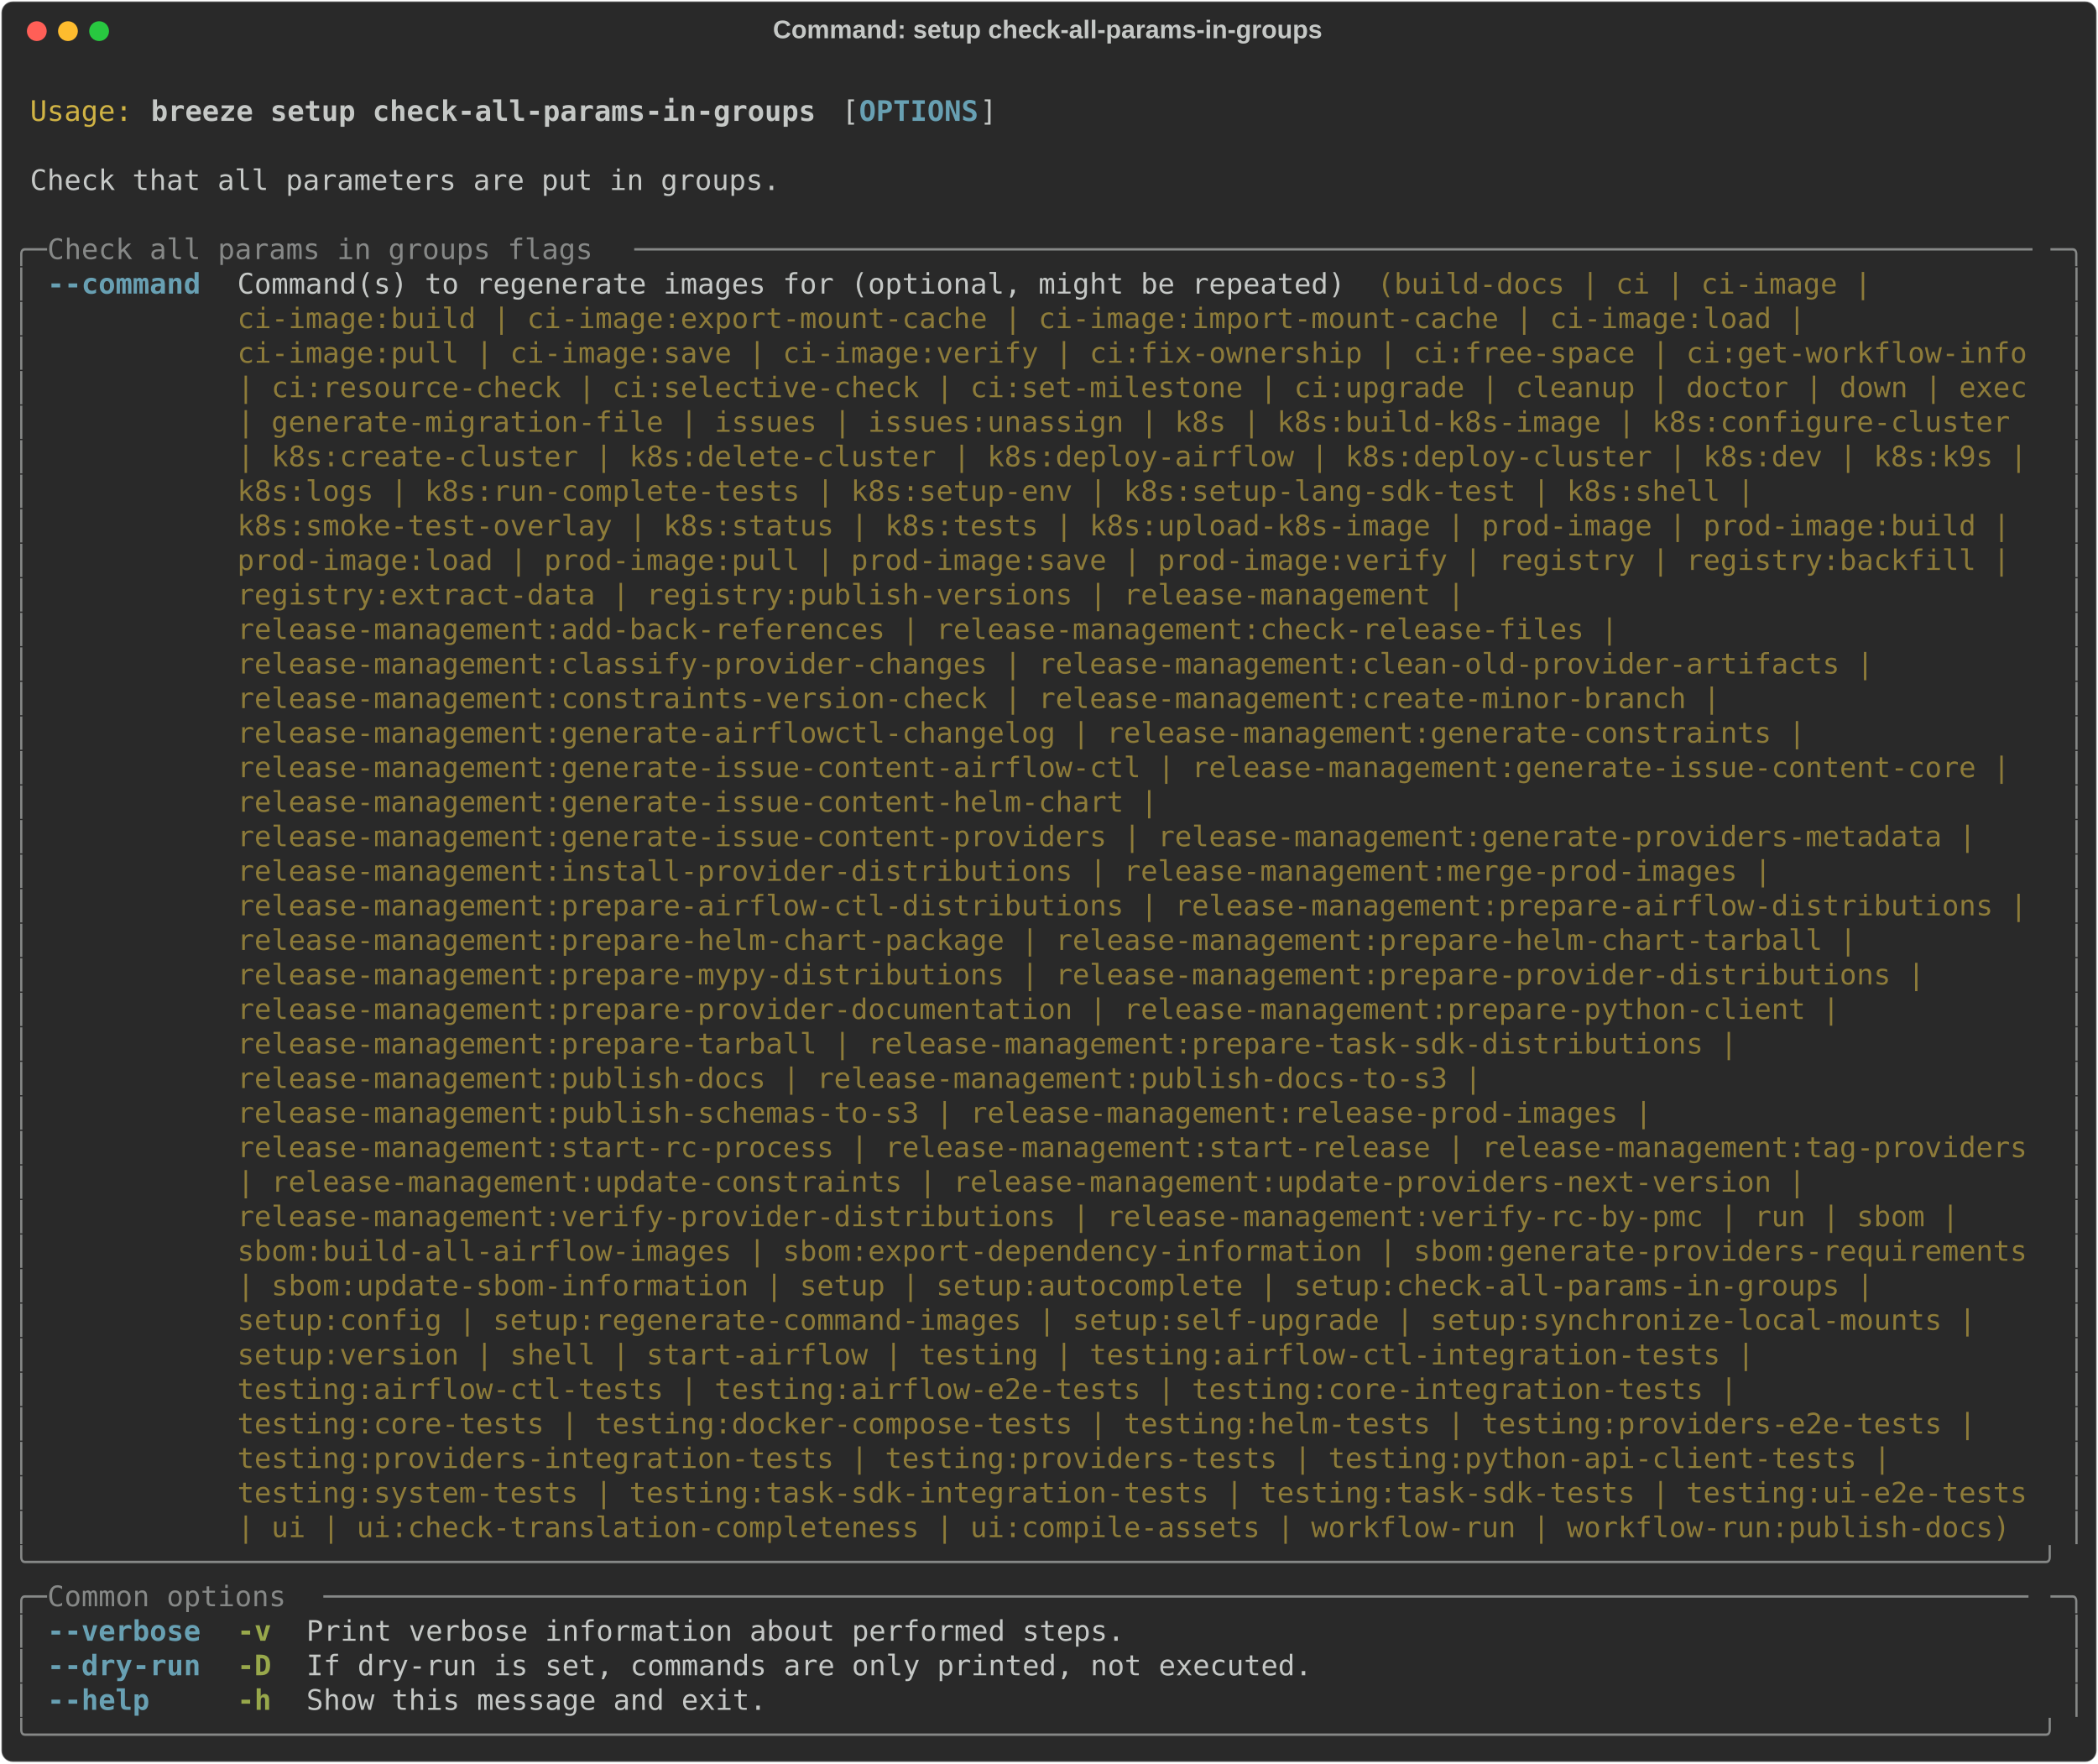
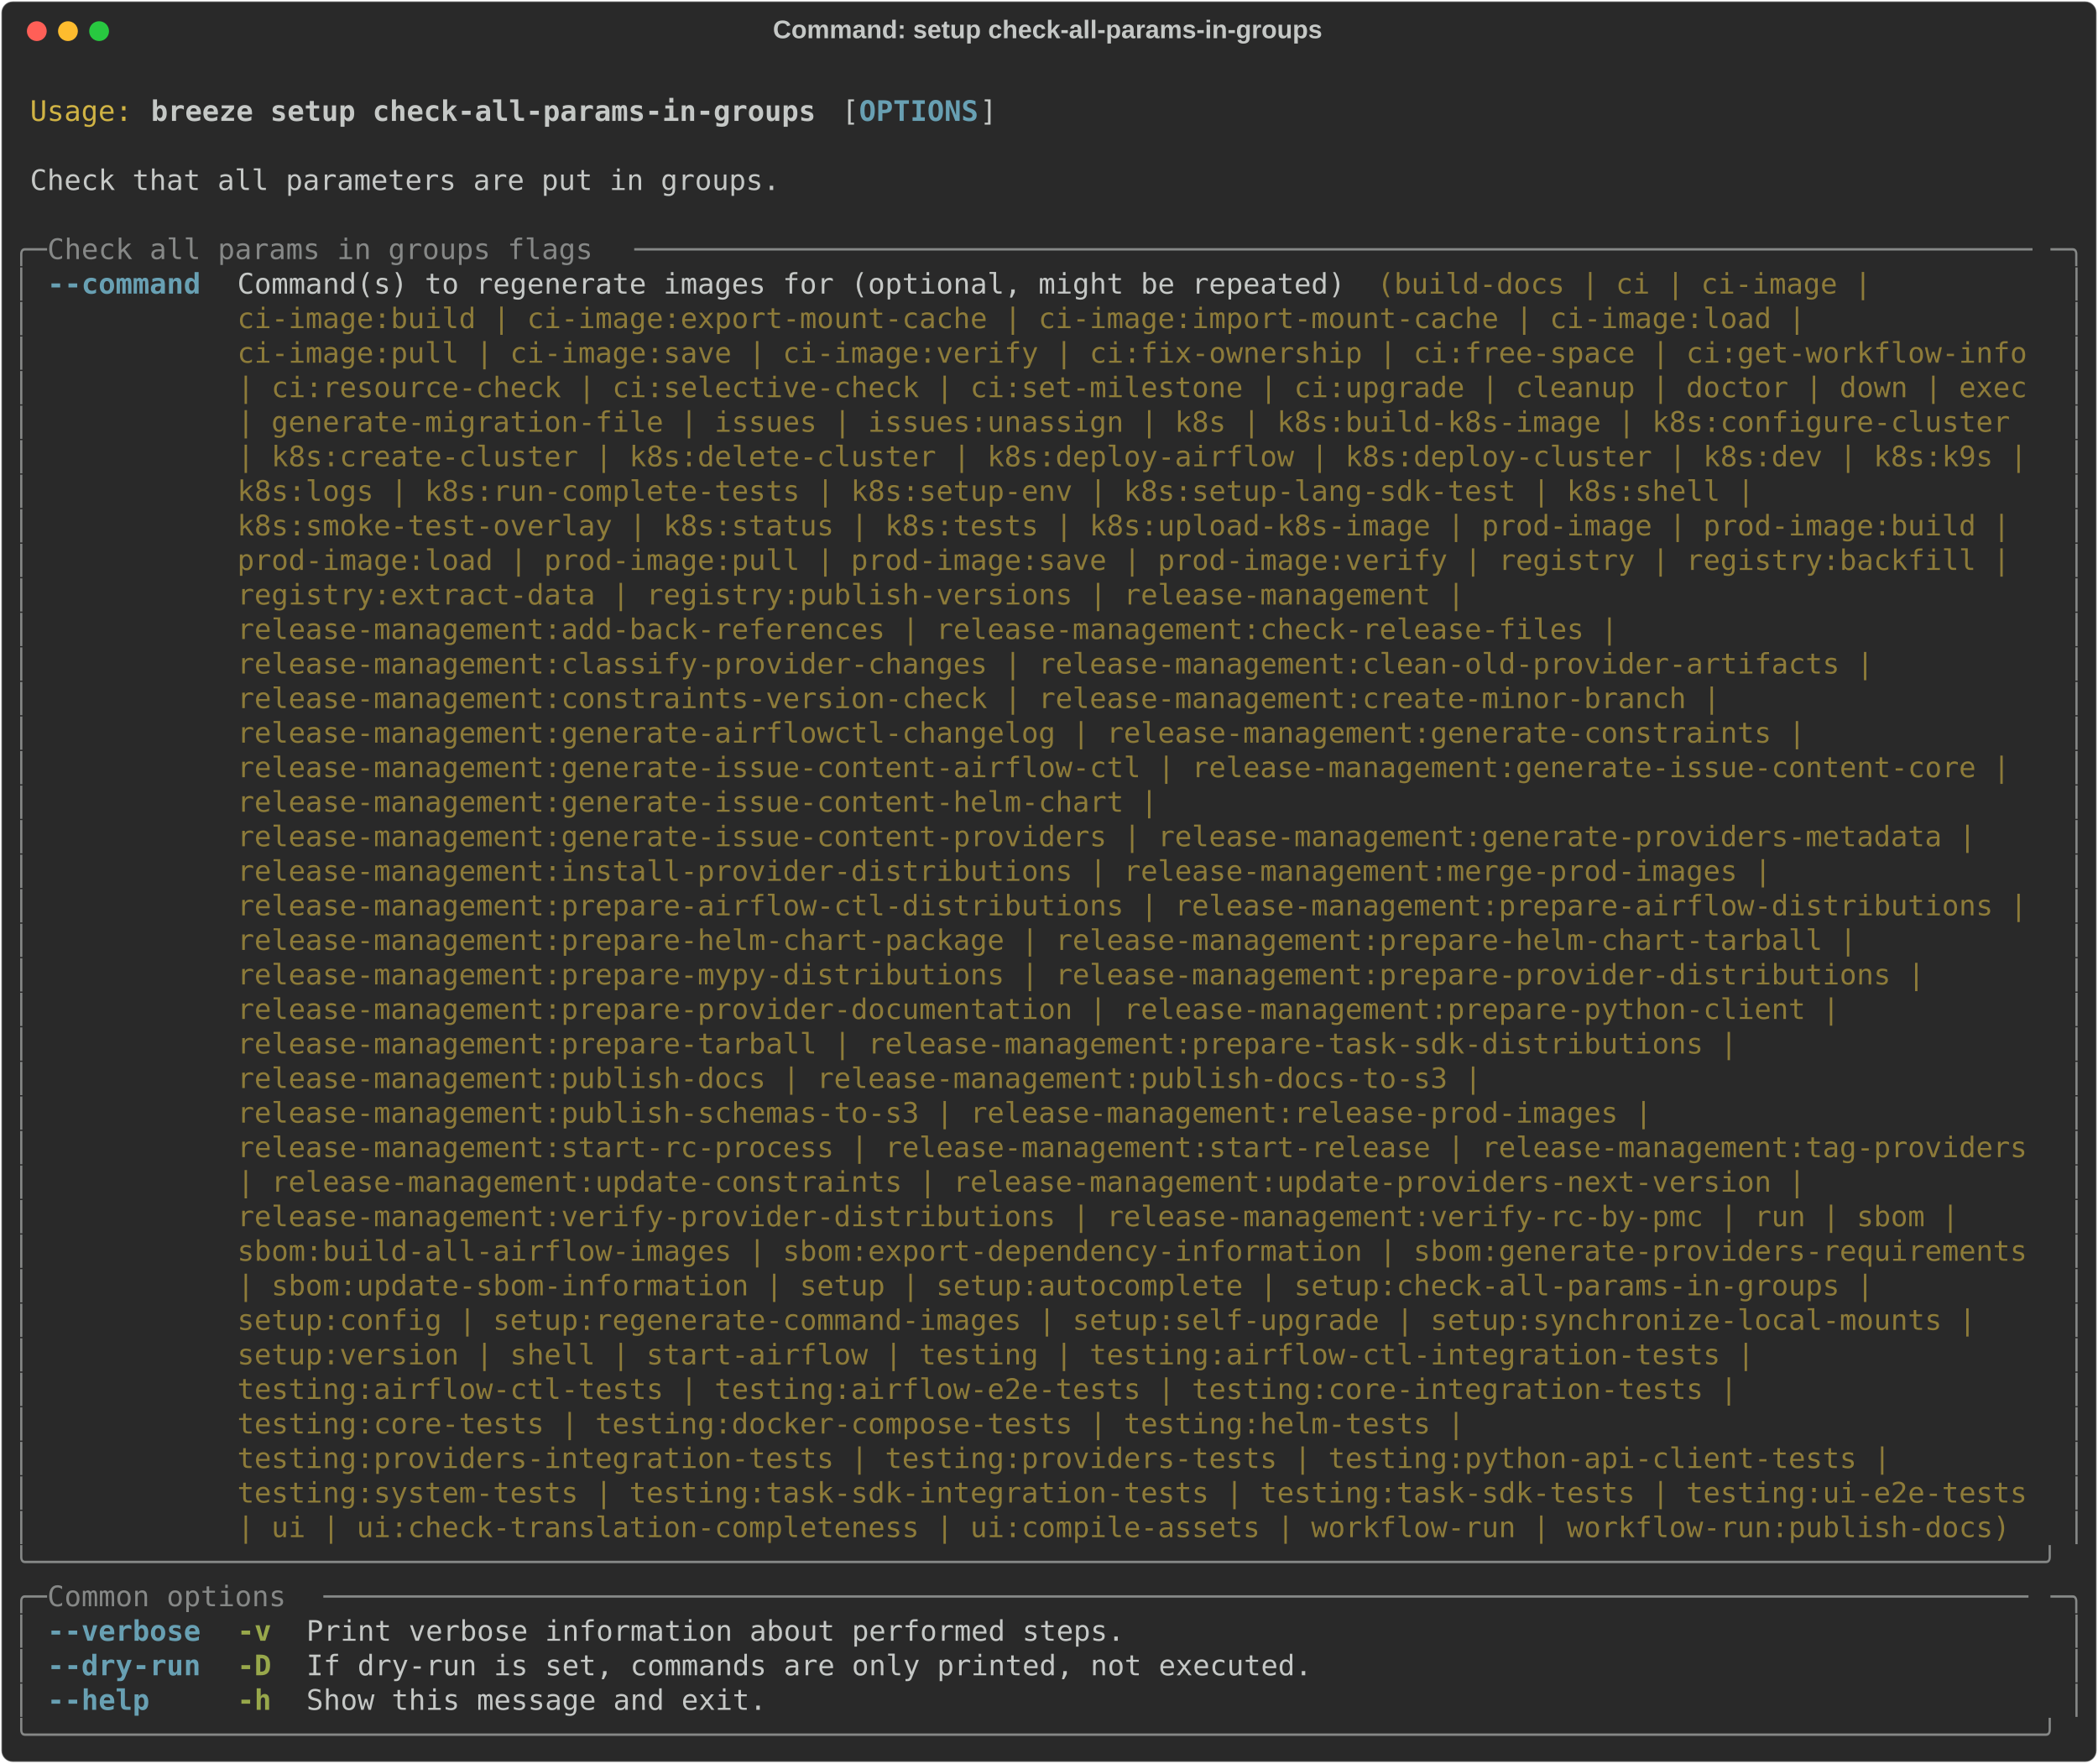
<svg xmlns="http://www.w3.org/2000/svg" class="rich-terminal" viewBox="0 0 1482 1245.6">
  <style>

    @font-face {
        font-family: "Fira Code";
        src: local("FiraCode-Regular"),
                url("https://cdnjs.cloudflare.com/ajax/libs/firacode/6.2.0/woff2/FiraCode-Regular.woff2") format("woff2"),
                url("https://cdnjs.cloudflare.com/ajax/libs/firacode/6.2.0/woff/FiraCode-Regular.woff") format("woff");
        font-style: normal;
        font-weight: 400;
    }
    @font-face {
        font-family: "Fira Code";
        src: local("FiraCode-Bold"),
                url("https://cdnjs.cloudflare.com/ajax/libs/firacode/6.2.0/woff2/FiraCode-Bold.woff2") format("woff2"),
                url("https://cdnjs.cloudflare.com/ajax/libs/firacode/6.2.0/woff/FiraCode-Bold.woff") format("woff");
        font-style: bold;
        font-weight: 700;
    }

    .breeze-setup-check-all-params-in-groups-matrix {
        font-family: Fira Code, monospace;
        font-size: 20px;
        line-height: 24.4px;
        font-variant-east-asian: full-width;
    }

    .breeze-setup-check-all-params-in-groups-title {
        font-size: 18px;
        font-weight: bold;
        font-family: arial;
    }

    .breeze-setup-check-all-params-in-groups-r1 { fill: #c5c8c6 }
.breeze-setup-check-all-params-in-groups-r2 { fill: #d0b344 }
.breeze-setup-check-all-params-in-groups-r3 { fill: #c5c8c6;font-weight: bold }
.breeze-setup-check-all-params-in-groups-r4 { fill: #68a0b3;font-weight: bold }
.breeze-setup-check-all-params-in-groups-r5 { fill: #868887 }
.breeze-setup-check-all-params-in-groups-r6 { fill: #8d7b39 }
.breeze-setup-check-all-params-in-groups-r7 { fill: #98a84b;font-weight: bold }
    </style>
  <defs>
    <clipPath id="breeze-setup-check-all-params-in-groups-clip-terminal">
      <rect x="0" y="0" width="1463.0" height="1194.6" />
    </clipPath>
    <clipPath id="breeze-setup-check-all-params-in-groups-line-0">
      <rect x="0" y="1.5" width="1464" height="24.65" />
    </clipPath>
    <clipPath id="breeze-setup-check-all-params-in-groups-line-1">
      <rect x="0" y="25.9" width="1464" height="24.65" />
    </clipPath>
    <clipPath id="breeze-setup-check-all-params-in-groups-line-2">
      <rect x="0" y="50.3" width="1464" height="24.65" />
    </clipPath>
    <clipPath id="breeze-setup-check-all-params-in-groups-line-3">
      <rect x="0" y="74.7" width="1464" height="24.65" />
    </clipPath>
    <clipPath id="breeze-setup-check-all-params-in-groups-line-4">
      <rect x="0" y="99.1" width="1464" height="24.65" />
    </clipPath>
    <clipPath id="breeze-setup-check-all-params-in-groups-line-5">
      <rect x="0" y="123.5" width="1464" height="24.65" />
    </clipPath>
    <clipPath id="breeze-setup-check-all-params-in-groups-line-6">
      <rect x="0" y="147.9" width="1464" height="24.65" />
    </clipPath>
    <clipPath id="breeze-setup-check-all-params-in-groups-line-7">
      <rect x="0" y="172.3" width="1464" height="24.65" />
    </clipPath>
    <clipPath id="breeze-setup-check-all-params-in-groups-line-8">
      <rect x="0" y="196.7" width="1464" height="24.65" />
    </clipPath>
    <clipPath id="breeze-setup-check-all-params-in-groups-line-9">
      <rect x="0" y="221.1" width="1464" height="24.65" />
    </clipPath>
    <clipPath id="breeze-setup-check-all-params-in-groups-line-10">
      <rect x="0" y="245.5" width="1464" height="24.65" />
    </clipPath>
    <clipPath id="breeze-setup-check-all-params-in-groups-line-11">
      <rect x="0" y="269.9" width="1464" height="24.65" />
    </clipPath>
    <clipPath id="breeze-setup-check-all-params-in-groups-line-12">
      <rect x="0" y="294.3" width="1464" height="24.65" />
    </clipPath>
    <clipPath id="breeze-setup-check-all-params-in-groups-line-13">
      <rect x="0" y="318.7" width="1464" height="24.65" />
    </clipPath>
    <clipPath id="breeze-setup-check-all-params-in-groups-line-14">
      <rect x="0" y="343.1" width="1464" height="24.65" />
    </clipPath>
    <clipPath id="breeze-setup-check-all-params-in-groups-line-15">
      <rect x="0" y="367.5" width="1464" height="24.65" />
    </clipPath>
    <clipPath id="breeze-setup-check-all-params-in-groups-line-16">
      <rect x="0" y="391.9" width="1464" height="24.65" />
    </clipPath>
    <clipPath id="breeze-setup-check-all-params-in-groups-line-17">
      <rect x="0" y="416.3" width="1464" height="24.65" />
    </clipPath>
    <clipPath id="breeze-setup-check-all-params-in-groups-line-18">
      <rect x="0" y="440.7" width="1464" height="24.65" />
    </clipPath>
    <clipPath id="breeze-setup-check-all-params-in-groups-line-19">
      <rect x="0" y="465.1" width="1464" height="24.65" />
    </clipPath>
    <clipPath id="breeze-setup-check-all-params-in-groups-line-20">
      <rect x="0" y="489.5" width="1464" height="24.65" />
    </clipPath>
    <clipPath id="breeze-setup-check-all-params-in-groups-line-21">
      <rect x="0" y="513.9" width="1464" height="24.65" />
    </clipPath>
    <clipPath id="breeze-setup-check-all-params-in-groups-line-22">
      <rect x="0" y="538.3" width="1464" height="24.65" />
    </clipPath>
    <clipPath id="breeze-setup-check-all-params-in-groups-line-23">
      <rect x="0" y="562.7" width="1464" height="24.65" />
    </clipPath>
    <clipPath id="breeze-setup-check-all-params-in-groups-line-24">
      <rect x="0" y="587.1" width="1464" height="24.65" />
    </clipPath>
    <clipPath id="breeze-setup-check-all-params-in-groups-line-25">
      <rect x="0" y="611.5" width="1464" height="24.65" />
    </clipPath>
    <clipPath id="breeze-setup-check-all-params-in-groups-line-26">
      <rect x="0" y="635.9" width="1464" height="24.65" />
    </clipPath>
    <clipPath id="breeze-setup-check-all-params-in-groups-line-27">
      <rect x="0" y="660.3" width="1464" height="24.65" />
    </clipPath>
    <clipPath id="breeze-setup-check-all-params-in-groups-line-28">
      <rect x="0" y="684.7" width="1464" height="24.65" />
    </clipPath>
    <clipPath id="breeze-setup-check-all-params-in-groups-line-29">
      <rect x="0" y="709.1" width="1464" height="24.65" />
    </clipPath>
    <clipPath id="breeze-setup-check-all-params-in-groups-line-30">
      <rect x="0" y="733.5" width="1464" height="24.65" />
    </clipPath>
    <clipPath id="breeze-setup-check-all-params-in-groups-line-31">
      <rect x="0" y="757.9" width="1464" height="24.65" />
    </clipPath>
    <clipPath id="breeze-setup-check-all-params-in-groups-line-32">
      <rect x="0" y="782.3" width="1464" height="24.65" />
    </clipPath>
    <clipPath id="breeze-setup-check-all-params-in-groups-line-33">
      <rect x="0" y="806.7" width="1464" height="24.65" />
    </clipPath>
    <clipPath id="breeze-setup-check-all-params-in-groups-line-34">
      <rect x="0" y="831.1" width="1464" height="24.65" />
    </clipPath>
    <clipPath id="breeze-setup-check-all-params-in-groups-line-35">
      <rect x="0" y="855.5" width="1464" height="24.65" />
    </clipPath>
    <clipPath id="breeze-setup-check-all-params-in-groups-line-36">
      <rect x="0" y="879.9" width="1464" height="24.65" />
    </clipPath>
    <clipPath id="breeze-setup-check-all-params-in-groups-line-37">
      <rect x="0" y="904.3" width="1464" height="24.65" />
    </clipPath>
    <clipPath id="breeze-setup-check-all-params-in-groups-line-38">
      <rect x="0" y="928.7" width="1464" height="24.65" />
    </clipPath>
    <clipPath id="breeze-setup-check-all-params-in-groups-line-39">
      <rect x="0" y="953.1" width="1464" height="24.65" />
    </clipPath>
    <clipPath id="breeze-setup-check-all-params-in-groups-line-40">
      <rect x="0" y="977.5" width="1464" height="24.65" />
    </clipPath>
    <clipPath id="breeze-setup-check-all-params-in-groups-line-41">
      <rect x="0" y="1001.9" width="1464" height="24.65" />
    </clipPath>
    <clipPath id="breeze-setup-check-all-params-in-groups-line-42">
      <rect x="0" y="1026.3" width="1464" height="24.65" />
    </clipPath>
    <clipPath id="breeze-setup-check-all-params-in-groups-line-43">
      <rect x="0" y="1050.7" width="1464" height="24.65" />
    </clipPath>
    <clipPath id="breeze-setup-check-all-params-in-groups-line-44">
      <rect x="0" y="1075.1" width="1464" height="24.65" />
    </clipPath>
    <clipPath id="breeze-setup-check-all-params-in-groups-line-45">
      <rect x="0" y="1099.5" width="1464" height="24.65" />
    </clipPath>
    <clipPath id="breeze-setup-check-all-params-in-groups-line-46">
      <rect x="0" y="1123.9" width="1464" height="24.65" />
    </clipPath>
    <clipPath id="breeze-setup-check-all-params-in-groups-line-47">
      <rect x="0" y="1148.3" width="1464" height="24.65" />
    </clipPath>
  </defs>
  <rect fill="#292929" stroke="rgba(255,255,255,0.35)" stroke-width="1" x="1" y="1" width="1480" height="1243.6" rx="8" />
  <text class="breeze-setup-check-all-params-in-groups-title" fill="#c5c8c6" text-anchor="middle" x="740" y="27">Command: setup check-all-params-in-groups</text>
  <g transform="translate(26,22)">
    <circle cx="0" cy="0" r="7" fill="#ff5f57" />
    <circle cx="22" cy="0" r="7" fill="#febc2e" />
    <circle cx="44" cy="0" r="7" fill="#28c840" />
  </g>
  <g transform="translate(9, 41)" clip-path="url(#breeze-setup-check-all-params-in-groups-clip-terminal)">
    <g class="breeze-setup-check-all-params-in-groups-matrix">
      <text class="breeze-setup-check-all-params-in-groups-r1" x="1464" y="20" textLength="12.2" clip-path="url(#breeze-setup-check-all-params-in-groups-line-0)">
</text>
      <text class="breeze-setup-check-all-params-in-groups-r2" x="12.2" y="44.4" textLength="73.2" clip-path="url(#breeze-setup-check-all-params-in-groups-line-1)">Usage:</text>
      <text class="breeze-setup-check-all-params-in-groups-r3" x="97.6" y="44.4" textLength="475.8" clip-path="url(#breeze-setup-check-all-params-in-groups-line-1)">breeze setup check-all-params-in-groups</text>
      <text class="breeze-setup-check-all-params-in-groups-r1" x="585.6" y="44.4" textLength="12.2" clip-path="url(#breeze-setup-check-all-params-in-groups-line-1)">[</text>
      <text class="breeze-setup-check-all-params-in-groups-r4" x="597.8" y="44.4" textLength="85.4" clip-path="url(#breeze-setup-check-all-params-in-groups-line-1)">OPTIONS</text>
      <text class="breeze-setup-check-all-params-in-groups-r1" x="683.2" y="44.4" textLength="12.2" clip-path="url(#breeze-setup-check-all-params-in-groups-line-1)">]</text>
      <text class="breeze-setup-check-all-params-in-groups-r1" x="1464" y="44.4" textLength="12.2" clip-path="url(#breeze-setup-check-all-params-in-groups-line-1)">
</text>
      <text class="breeze-setup-check-all-params-in-groups-r1" x="1464" y="68.8" textLength="12.2" clip-path="url(#breeze-setup-check-all-params-in-groups-line-2)">
</text>
      <text class="breeze-setup-check-all-params-in-groups-r1" x="12.2" y="93.2" textLength="536.8" clip-path="url(#breeze-setup-check-all-params-in-groups-line-3)">Check that all parameters are put in groups.</text>
      <text class="breeze-setup-check-all-params-in-groups-r1" x="1464" y="93.2" textLength="12.2" clip-path="url(#breeze-setup-check-all-params-in-groups-line-3)">
</text>
      <text class="breeze-setup-check-all-params-in-groups-r1" x="1464" y="117.6" textLength="12.2" clip-path="url(#breeze-setup-check-all-params-in-groups-line-4)">
</text>
      <text class="breeze-setup-check-all-params-in-groups-r5" x="0" y="142" textLength="24.4" clip-path="url(#breeze-setup-check-all-params-in-groups-line-5)">╭─</text>
      <text class="breeze-setup-check-all-params-in-groups-r5" x="24.4" y="142" textLength="414.8" clip-path="url(#breeze-setup-check-all-params-in-groups-line-5)"> Check all params in groups flags </text>
      <text class="breeze-setup-check-all-params-in-groups-r5" x="439.2" y="142" textLength="1000.4" clip-path="url(#breeze-setup-check-all-params-in-groups-line-5)">──────────────────────────────────────────────────────────────────────────────────</text>
      <text class="breeze-setup-check-all-params-in-groups-r5" x="1439.6" y="142" textLength="24.4" clip-path="url(#breeze-setup-check-all-params-in-groups-line-5)">─╮</text>
      <text class="breeze-setup-check-all-params-in-groups-r1" x="1464" y="142" textLength="12.2" clip-path="url(#breeze-setup-check-all-params-in-groups-line-5)">
</text>
      <text class="breeze-setup-check-all-params-in-groups-r5" x="0" y="166.4" textLength="12.2" clip-path="url(#breeze-setup-check-all-params-in-groups-line-6)">│</text>
      <text class="breeze-setup-check-all-params-in-groups-r4" x="24.4" y="166.4" textLength="109.8" clip-path="url(#breeze-setup-check-all-params-in-groups-line-6)">--command</text>
      <text class="breeze-setup-check-all-params-in-groups-r1" x="158.6" y="166.4" textLength="805.2" clip-path="url(#breeze-setup-check-all-params-in-groups-line-6)">Command(s) to regenerate images for (optional, might be repeated) </text>
      <text class="breeze-setup-check-all-params-in-groups-r6" x="963.8" y="166.4" textLength="366" clip-path="url(#breeze-setup-check-all-params-in-groups-line-6)">(build-docs | ci | ci-image | </text>
      <text class="breeze-setup-check-all-params-in-groups-r5" x="1451.8" y="166.4" textLength="12.2" clip-path="url(#breeze-setup-check-all-params-in-groups-line-6)">│</text>
      <text class="breeze-setup-check-all-params-in-groups-r1" x="1464" y="166.4" textLength="12.2" clip-path="url(#breeze-setup-check-all-params-in-groups-line-6)">
</text>
      <text class="breeze-setup-check-all-params-in-groups-r5" x="0" y="190.8" textLength="12.2" clip-path="url(#breeze-setup-check-all-params-in-groups-line-7)">│</text>
      <text class="breeze-setup-check-all-params-in-groups-r6" x="158.6" y="190.8" textLength="1134.6" clip-path="url(#breeze-setup-check-all-params-in-groups-line-7)">ci-image:build | ci-image:export-mount-cache | ci-image:import-mount-cache | ci-image:load | </text>
      <text class="breeze-setup-check-all-params-in-groups-r5" x="1451.8" y="190.8" textLength="12.2" clip-path="url(#breeze-setup-check-all-params-in-groups-line-7)">│</text>
      <text class="breeze-setup-check-all-params-in-groups-r1" x="1464" y="190.8" textLength="12.2" clip-path="url(#breeze-setup-check-all-params-in-groups-line-7)">
</text>
      <text class="breeze-setup-check-all-params-in-groups-r5" x="0" y="215.2" textLength="12.2" clip-path="url(#breeze-setup-check-all-params-in-groups-line-8)">│</text>
      <text class="breeze-setup-check-all-params-in-groups-r6" x="158.6" y="215.2" textLength="1281" clip-path="url(#breeze-setup-check-all-params-in-groups-line-8)">ci-image:pull | ci-image:save | ci-image:verify | ci:fix-ownership | ci:free-space | ci:get-workflow-info</text>
      <text class="breeze-setup-check-all-params-in-groups-r5" x="1451.8" y="215.2" textLength="12.2" clip-path="url(#breeze-setup-check-all-params-in-groups-line-8)">│</text>
      <text class="breeze-setup-check-all-params-in-groups-r1" x="1464" y="215.2" textLength="12.2" clip-path="url(#breeze-setup-check-all-params-in-groups-line-8)">
</text>
      <text class="breeze-setup-check-all-params-in-groups-r5" x="0" y="239.6" textLength="12.2" clip-path="url(#breeze-setup-check-all-params-in-groups-line-9)">│</text>
      <text class="breeze-setup-check-all-params-in-groups-r6" x="158.6" y="239.6" textLength="1281" clip-path="url(#breeze-setup-check-all-params-in-groups-line-9)">| ci:resource-check | ci:selective-check | ci:set-milestone | ci:upgrade | cleanup | doctor | down | exec</text>
      <text class="breeze-setup-check-all-params-in-groups-r5" x="1451.8" y="239.6" textLength="12.2" clip-path="url(#breeze-setup-check-all-params-in-groups-line-9)">│</text>
      <text class="breeze-setup-check-all-params-in-groups-r1" x="1464" y="239.6" textLength="12.2" clip-path="url(#breeze-setup-check-all-params-in-groups-line-9)">
</text>
      <text class="breeze-setup-check-all-params-in-groups-r5" x="0" y="264" textLength="12.2" clip-path="url(#breeze-setup-check-all-params-in-groups-line-10)">│</text>
      <text class="breeze-setup-check-all-params-in-groups-r6" x="158.6" y="264" textLength="1281" clip-path="url(#breeze-setup-check-all-params-in-groups-line-10)">| generate-migration-file | issues | issues:unassign | k8s | k8s:build-k8s-image | k8s:configure-cluster </text>
      <text class="breeze-setup-check-all-params-in-groups-r5" x="1451.8" y="264" textLength="12.2" clip-path="url(#breeze-setup-check-all-params-in-groups-line-10)">│</text>
      <text class="breeze-setup-check-all-params-in-groups-r1" x="1464" y="264" textLength="12.2" clip-path="url(#breeze-setup-check-all-params-in-groups-line-10)">
</text>
      <text class="breeze-setup-check-all-params-in-groups-r5" x="0" y="288.4" textLength="12.2" clip-path="url(#breeze-setup-check-all-params-in-groups-line-11)">│</text>
      <text class="breeze-setup-check-all-params-in-groups-r6" x="158.6" y="288.4" textLength="1281" clip-path="url(#breeze-setup-check-all-params-in-groups-line-11)">| k8s:create-cluster | k8s:delete-cluster | k8s:deploy-airflow | k8s:deploy-cluster | k8s:dev | k8s:k9s |</text>
      <text class="breeze-setup-check-all-params-in-groups-r5" x="1451.8" y="288.4" textLength="12.2" clip-path="url(#breeze-setup-check-all-params-in-groups-line-11)">│</text>
      <text class="breeze-setup-check-all-params-in-groups-r1" x="1464" y="288.4" textLength="12.2" clip-path="url(#breeze-setup-check-all-params-in-groups-line-11)">
</text>
      <text class="breeze-setup-check-all-params-in-groups-r5" x="0" y="312.8" textLength="12.2" clip-path="url(#breeze-setup-check-all-params-in-groups-line-12)">│</text>
      <text class="breeze-setup-check-all-params-in-groups-r6" x="158.6" y="312.8" textLength="1098" clip-path="url(#breeze-setup-check-all-params-in-groups-line-12)">k8s:logs | k8s:run-complete-tests | k8s:setup-env | k8s:setup-lang-sdk-test | k8s:shell | </text>
      <text class="breeze-setup-check-all-params-in-groups-r5" x="1451.8" y="312.8" textLength="12.2" clip-path="url(#breeze-setup-check-all-params-in-groups-line-12)">│</text>
      <text class="breeze-setup-check-all-params-in-groups-r1" x="1464" y="312.8" textLength="12.2" clip-path="url(#breeze-setup-check-all-params-in-groups-line-12)">
</text>
      <text class="breeze-setup-check-all-params-in-groups-r5" x="0" y="337.2" textLength="12.2" clip-path="url(#breeze-setup-check-all-params-in-groups-line-13)">│</text>
      <text class="breeze-setup-check-all-params-in-groups-r6" x="158.6" y="337.2" textLength="1281" clip-path="url(#breeze-setup-check-all-params-in-groups-line-13)">k8s:smoke-test-overlay | k8s:status | k8s:tests | k8s:upload-k8s-image | prod-image | prod-image:build | </text>
      <text class="breeze-setup-check-all-params-in-groups-r5" x="1451.8" y="337.2" textLength="12.2" clip-path="url(#breeze-setup-check-all-params-in-groups-line-13)">│</text>
      <text class="breeze-setup-check-all-params-in-groups-r1" x="1464" y="337.2" textLength="12.2" clip-path="url(#breeze-setup-check-all-params-in-groups-line-13)">
</text>
      <text class="breeze-setup-check-all-params-in-groups-r5" x="0" y="361.6" textLength="12.2" clip-path="url(#breeze-setup-check-all-params-in-groups-line-14)">│</text>
      <text class="breeze-setup-check-all-params-in-groups-r6" x="158.6" y="361.6" textLength="1281" clip-path="url(#breeze-setup-check-all-params-in-groups-line-14)">prod-image:load | prod-image:pull | prod-image:save | prod-image:verify | registry | registry:backfill | </text>
      <text class="breeze-setup-check-all-params-in-groups-r5" x="1451.8" y="361.6" textLength="12.2" clip-path="url(#breeze-setup-check-all-params-in-groups-line-14)">│</text>
      <text class="breeze-setup-check-all-params-in-groups-r1" x="1464" y="361.6" textLength="12.2" clip-path="url(#breeze-setup-check-all-params-in-groups-line-14)">
</text>
      <text class="breeze-setup-check-all-params-in-groups-r5" x="0" y="386" textLength="12.2" clip-path="url(#breeze-setup-check-all-params-in-groups-line-15)">│</text>
      <text class="breeze-setup-check-all-params-in-groups-r6" x="158.6" y="386" textLength="890.6" clip-path="url(#breeze-setup-check-all-params-in-groups-line-15)">registry:extract-data | registry:publish-versions | release-management | </text>
      <text class="breeze-setup-check-all-params-in-groups-r5" x="1451.8" y="386" textLength="12.2" clip-path="url(#breeze-setup-check-all-params-in-groups-line-15)">│</text>
      <text class="breeze-setup-check-all-params-in-groups-r1" x="1464" y="386" textLength="12.2" clip-path="url(#breeze-setup-check-all-params-in-groups-line-15)">
</text>
      <text class="breeze-setup-check-all-params-in-groups-r5" x="0" y="410.4" textLength="12.2" clip-path="url(#breeze-setup-check-all-params-in-groups-line-16)">│</text>
      <text class="breeze-setup-check-all-params-in-groups-r6" x="158.6" y="410.4" textLength="1000.4" clip-path="url(#breeze-setup-check-all-params-in-groups-line-16)">release-management:add-back-references | release-management:check-release-files | </text>
      <text class="breeze-setup-check-all-params-in-groups-r5" x="1451.8" y="410.4" textLength="12.2" clip-path="url(#breeze-setup-check-all-params-in-groups-line-16)">│</text>
      <text class="breeze-setup-check-all-params-in-groups-r1" x="1464" y="410.4" textLength="12.2" clip-path="url(#breeze-setup-check-all-params-in-groups-line-16)">
</text>
      <text class="breeze-setup-check-all-params-in-groups-r5" x="0" y="434.8" textLength="12.2" clip-path="url(#breeze-setup-check-all-params-in-groups-line-17)">│</text>
      <text class="breeze-setup-check-all-params-in-groups-r6" x="158.6" y="434.8" textLength="1183.4" clip-path="url(#breeze-setup-check-all-params-in-groups-line-17)">release-management:classify-provider-changes | release-management:clean-old-provider-artifacts | </text>
      <text class="breeze-setup-check-all-params-in-groups-r5" x="1451.8" y="434.8" textLength="12.2" clip-path="url(#breeze-setup-check-all-params-in-groups-line-17)">│</text>
      <text class="breeze-setup-check-all-params-in-groups-r1" x="1464" y="434.8" textLength="12.2" clip-path="url(#breeze-setup-check-all-params-in-groups-line-17)">
</text>
      <text class="breeze-setup-check-all-params-in-groups-r5" x="0" y="459.2" textLength="12.2" clip-path="url(#breeze-setup-check-all-params-in-groups-line-18)">│</text>
      <text class="breeze-setup-check-all-params-in-groups-r6" x="158.6" y="459.2" textLength="1073.6" clip-path="url(#breeze-setup-check-all-params-in-groups-line-18)">release-management:constraints-version-check | release-management:create-minor-branch | </text>
      <text class="breeze-setup-check-all-params-in-groups-r5" x="1451.8" y="459.2" textLength="12.2" clip-path="url(#breeze-setup-check-all-params-in-groups-line-18)">│</text>
      <text class="breeze-setup-check-all-params-in-groups-r1" x="1464" y="459.2" textLength="12.2" clip-path="url(#breeze-setup-check-all-params-in-groups-line-18)">
</text>
      <text class="breeze-setup-check-all-params-in-groups-r5" x="0" y="483.6" textLength="12.2" clip-path="url(#breeze-setup-check-all-params-in-groups-line-19)">│</text>
      <text class="breeze-setup-check-all-params-in-groups-r6" x="158.6" y="483.6" textLength="1134.6" clip-path="url(#breeze-setup-check-all-params-in-groups-line-19)">release-management:generate-airflowctl-changelog | release-management:generate-constraints | </text>
      <text class="breeze-setup-check-all-params-in-groups-r5" x="1451.8" y="483.6" textLength="12.2" clip-path="url(#breeze-setup-check-all-params-in-groups-line-19)">│</text>
      <text class="breeze-setup-check-all-params-in-groups-r1" x="1464" y="483.6" textLength="12.2" clip-path="url(#breeze-setup-check-all-params-in-groups-line-19)">
</text>
      <text class="breeze-setup-check-all-params-in-groups-r5" x="0" y="508" textLength="12.2" clip-path="url(#breeze-setup-check-all-params-in-groups-line-20)">│</text>
      <text class="breeze-setup-check-all-params-in-groups-r6" x="158.6" y="508" textLength="1281" clip-path="url(#breeze-setup-check-all-params-in-groups-line-20)">release-management:generate-issue-content-airflow-ctl | release-management:generate-issue-content-core | </text>
      <text class="breeze-setup-check-all-params-in-groups-r5" x="1451.8" y="508" textLength="12.2" clip-path="url(#breeze-setup-check-all-params-in-groups-line-20)">│</text>
      <text class="breeze-setup-check-all-params-in-groups-r1" x="1464" y="508" textLength="12.2" clip-path="url(#breeze-setup-check-all-params-in-groups-line-20)">
</text>
      <text class="breeze-setup-check-all-params-in-groups-r5" x="0" y="532.4" textLength="12.2" clip-path="url(#breeze-setup-check-all-params-in-groups-line-21)">│</text>
      <text class="breeze-setup-check-all-params-in-groups-r6" x="158.6" y="532.4" textLength="671" clip-path="url(#breeze-setup-check-all-params-in-groups-line-21)">release-management:generate-issue-content-helm-chart | </text>
      <text class="breeze-setup-check-all-params-in-groups-r5" x="1451.8" y="532.4" textLength="12.2" clip-path="url(#breeze-setup-check-all-params-in-groups-line-21)">│</text>
      <text class="breeze-setup-check-all-params-in-groups-r1" x="1464" y="532.4" textLength="12.2" clip-path="url(#breeze-setup-check-all-params-in-groups-line-21)">
</text>
      <text class="breeze-setup-check-all-params-in-groups-r5" x="0" y="556.8" textLength="12.2" clip-path="url(#breeze-setup-check-all-params-in-groups-line-22)">│</text>
      <text class="breeze-setup-check-all-params-in-groups-r6" x="158.6" y="556.8" textLength="1256.6" clip-path="url(#breeze-setup-check-all-params-in-groups-line-22)">release-management:generate-issue-content-providers | release-management:generate-providers-metadata | </text>
      <text class="breeze-setup-check-all-params-in-groups-r5" x="1451.8" y="556.8" textLength="12.2" clip-path="url(#breeze-setup-check-all-params-in-groups-line-22)">│</text>
      <text class="breeze-setup-check-all-params-in-groups-r1" x="1464" y="556.8" textLength="12.2" clip-path="url(#breeze-setup-check-all-params-in-groups-line-22)">
</text>
      <text class="breeze-setup-check-all-params-in-groups-r5" x="0" y="581.2" textLength="12.2" clip-path="url(#breeze-setup-check-all-params-in-groups-line-23)">│</text>
      <text class="breeze-setup-check-all-params-in-groups-r6" x="158.6" y="581.2" textLength="1110.2" clip-path="url(#breeze-setup-check-all-params-in-groups-line-23)">release-management:install-provider-distributions | release-management:merge-prod-images | </text>
      <text class="breeze-setup-check-all-params-in-groups-r5" x="1451.8" y="581.2" textLength="12.2" clip-path="url(#breeze-setup-check-all-params-in-groups-line-23)">│</text>
      <text class="breeze-setup-check-all-params-in-groups-r1" x="1464" y="581.2" textLength="12.2" clip-path="url(#breeze-setup-check-all-params-in-groups-line-23)">
</text>
      <text class="breeze-setup-check-all-params-in-groups-r5" x="0" y="605.6" textLength="12.2" clip-path="url(#breeze-setup-check-all-params-in-groups-line-24)">│</text>
      <text class="breeze-setup-check-all-params-in-groups-r6" x="158.6" y="605.6" textLength="1281" clip-path="url(#breeze-setup-check-all-params-in-groups-line-24)">release-management:prepare-airflow-ctl-distributions | release-management:prepare-airflow-distributions |</text>
      <text class="breeze-setup-check-all-params-in-groups-r5" x="1451.8" y="605.6" textLength="12.2" clip-path="url(#breeze-setup-check-all-params-in-groups-line-24)">│</text>
      <text class="breeze-setup-check-all-params-in-groups-r1" x="1464" y="605.6" textLength="12.2" clip-path="url(#breeze-setup-check-all-params-in-groups-line-24)">
</text>
      <text class="breeze-setup-check-all-params-in-groups-r5" x="0" y="630" textLength="12.2" clip-path="url(#breeze-setup-check-all-params-in-groups-line-25)">│</text>
      <text class="breeze-setup-check-all-params-in-groups-r6" x="158.6" y="630" textLength="1171.2" clip-path="url(#breeze-setup-check-all-params-in-groups-line-25)">release-management:prepare-helm-chart-package | release-management:prepare-helm-chart-tarball | </text>
      <text class="breeze-setup-check-all-params-in-groups-r5" x="1451.8" y="630" textLength="12.2" clip-path="url(#breeze-setup-check-all-params-in-groups-line-25)">│</text>
      <text class="breeze-setup-check-all-params-in-groups-r1" x="1464" y="630" textLength="12.2" clip-path="url(#breeze-setup-check-all-params-in-groups-line-25)">
</text>
      <text class="breeze-setup-check-all-params-in-groups-r5" x="0" y="654.4" textLength="12.2" clip-path="url(#breeze-setup-check-all-params-in-groups-line-26)">│</text>
      <text class="breeze-setup-check-all-params-in-groups-r6" x="158.6" y="654.4" textLength="1220" clip-path="url(#breeze-setup-check-all-params-in-groups-line-26)">release-management:prepare-mypy-distributions | release-management:prepare-provider-distributions | </text>
      <text class="breeze-setup-check-all-params-in-groups-r5" x="1451.8" y="654.4" textLength="12.2" clip-path="url(#breeze-setup-check-all-params-in-groups-line-26)">│</text>
      <text class="breeze-setup-check-all-params-in-groups-r1" x="1464" y="654.4" textLength="12.2" clip-path="url(#breeze-setup-check-all-params-in-groups-line-26)">
</text>
      <text class="breeze-setup-check-all-params-in-groups-r5" x="0" y="678.8" textLength="12.2" clip-path="url(#breeze-setup-check-all-params-in-groups-line-27)">│</text>
      <text class="breeze-setup-check-all-params-in-groups-r6" x="158.6" y="678.8" textLength="1159" clip-path="url(#breeze-setup-check-all-params-in-groups-line-27)">release-management:prepare-provider-documentation | release-management:prepare-python-client | </text>
      <text class="breeze-setup-check-all-params-in-groups-r5" x="1451.8" y="678.8" textLength="12.2" clip-path="url(#breeze-setup-check-all-params-in-groups-line-27)">│</text>
      <text class="breeze-setup-check-all-params-in-groups-r1" x="1464" y="678.8" textLength="12.2" clip-path="url(#breeze-setup-check-all-params-in-groups-line-27)">
</text>
      <text class="breeze-setup-check-all-params-in-groups-r5" x="0" y="703.2" textLength="12.2" clip-path="url(#breeze-setup-check-all-params-in-groups-line-28)">│</text>
      <text class="breeze-setup-check-all-params-in-groups-r6" x="158.6" y="703.2" textLength="1085.8" clip-path="url(#breeze-setup-check-all-params-in-groups-line-28)">release-management:prepare-tarball | release-management:prepare-task-sdk-distributions | </text>
      <text class="breeze-setup-check-all-params-in-groups-r5" x="1451.8" y="703.2" textLength="12.2" clip-path="url(#breeze-setup-check-all-params-in-groups-line-28)">│</text>
      <text class="breeze-setup-check-all-params-in-groups-r1" x="1464" y="703.2" textLength="12.2" clip-path="url(#breeze-setup-check-all-params-in-groups-line-28)">
</text>
      <text class="breeze-setup-check-all-params-in-groups-r5" x="0" y="727.6" textLength="12.2" clip-path="url(#breeze-setup-check-all-params-in-groups-line-29)">│</text>
      <text class="breeze-setup-check-all-params-in-groups-r6" x="158.6" y="727.6" textLength="902.8" clip-path="url(#breeze-setup-check-all-params-in-groups-line-29)">release-management:publish-docs | release-management:publish-docs-to-s3 | </text>
      <text class="breeze-setup-check-all-params-in-groups-r5" x="1451.8" y="727.6" textLength="12.2" clip-path="url(#breeze-setup-check-all-params-in-groups-line-29)">│</text>
      <text class="breeze-setup-check-all-params-in-groups-r1" x="1464" y="727.6" textLength="12.2" clip-path="url(#breeze-setup-check-all-params-in-groups-line-29)">
</text>
      <text class="breeze-setup-check-all-params-in-groups-r5" x="0" y="752" textLength="12.2" clip-path="url(#breeze-setup-check-all-params-in-groups-line-30)">│</text>
      <text class="breeze-setup-check-all-params-in-groups-r6" x="158.6" y="752" textLength="1024.8" clip-path="url(#breeze-setup-check-all-params-in-groups-line-30)">release-management:publish-schemas-to-s3 | release-management:release-prod-images | </text>
      <text class="breeze-setup-check-all-params-in-groups-r5" x="1451.8" y="752" textLength="12.2" clip-path="url(#breeze-setup-check-all-params-in-groups-line-30)">│</text>
      <text class="breeze-setup-check-all-params-in-groups-r1" x="1464" y="752" textLength="12.2" clip-path="url(#breeze-setup-check-all-params-in-groups-line-30)">
</text>
      <text class="breeze-setup-check-all-params-in-groups-r5" x="0" y="776.4" textLength="12.2" clip-path="url(#breeze-setup-check-all-params-in-groups-line-31)">│</text>
      <text class="breeze-setup-check-all-params-in-groups-r6" x="158.6" y="776.4" textLength="1281" clip-path="url(#breeze-setup-check-all-params-in-groups-line-31)">release-management:start-rc-process | release-management:start-release | release-management:tag-providers</text>
      <text class="breeze-setup-check-all-params-in-groups-r5" x="1451.8" y="776.4" textLength="12.2" clip-path="url(#breeze-setup-check-all-params-in-groups-line-31)">│</text>
      <text class="breeze-setup-check-all-params-in-groups-r1" x="1464" y="776.4" textLength="12.2" clip-path="url(#breeze-setup-check-all-params-in-groups-line-31)">
</text>
      <text class="breeze-setup-check-all-params-in-groups-r5" x="0" y="800.8" textLength="12.2" clip-path="url(#breeze-setup-check-all-params-in-groups-line-32)">│</text>
      <text class="breeze-setup-check-all-params-in-groups-r6" x="158.6" y="800.8" textLength="1134.6" clip-path="url(#breeze-setup-check-all-params-in-groups-line-32)">| release-management:update-constraints | release-management:update-providers-next-version | </text>
      <text class="breeze-setup-check-all-params-in-groups-r5" x="1451.8" y="800.8" textLength="12.2" clip-path="url(#breeze-setup-check-all-params-in-groups-line-32)">│</text>
      <text class="breeze-setup-check-all-params-in-groups-r1" x="1464" y="800.8" textLength="12.2" clip-path="url(#breeze-setup-check-all-params-in-groups-line-32)">
</text>
      <text class="breeze-setup-check-all-params-in-groups-r5" x="0" y="825.2" textLength="12.2" clip-path="url(#breeze-setup-check-all-params-in-groups-line-33)">│</text>
      <text class="breeze-setup-check-all-params-in-groups-r6" x="158.6" y="825.2" textLength="1244.4" clip-path="url(#breeze-setup-check-all-params-in-groups-line-33)">release-management:verify-provider-distributions | release-management:verify-rc-by-pmc | run | sbom | </text>
      <text class="breeze-setup-check-all-params-in-groups-r5" x="1451.8" y="825.2" textLength="12.2" clip-path="url(#breeze-setup-check-all-params-in-groups-line-33)">│</text>
      <text class="breeze-setup-check-all-params-in-groups-r1" x="1464" y="825.2" textLength="12.2" clip-path="url(#breeze-setup-check-all-params-in-groups-line-33)">
</text>
      <text class="breeze-setup-check-all-params-in-groups-r5" x="0" y="849.6" textLength="12.2" clip-path="url(#breeze-setup-check-all-params-in-groups-line-34)">│</text>
      <text class="breeze-setup-check-all-params-in-groups-r6" x="158.6" y="849.6" textLength="1281" clip-path="url(#breeze-setup-check-all-params-in-groups-line-34)">sbom:build-all-airflow-images | sbom:export-dependency-information | sbom:generate-providers-requirements</text>
      <text class="breeze-setup-check-all-params-in-groups-r5" x="1451.8" y="849.6" textLength="12.2" clip-path="url(#breeze-setup-check-all-params-in-groups-line-34)">│</text>
      <text class="breeze-setup-check-all-params-in-groups-r1" x="1464" y="849.6" textLength="12.2" clip-path="url(#breeze-setup-check-all-params-in-groups-line-34)">
</text>
      <text class="breeze-setup-check-all-params-in-groups-r5" x="0" y="874" textLength="12.2" clip-path="url(#breeze-setup-check-all-params-in-groups-line-35)">│</text>
      <text class="breeze-setup-check-all-params-in-groups-r6" x="158.6" y="874" textLength="1183.4" clip-path="url(#breeze-setup-check-all-params-in-groups-line-35)">| sbom:update-sbom-information | setup | setup:autocomplete | setup:check-all-params-in-groups | </text>
      <text class="breeze-setup-check-all-params-in-groups-r5" x="1451.8" y="874" textLength="12.2" clip-path="url(#breeze-setup-check-all-params-in-groups-line-35)">│</text>
      <text class="breeze-setup-check-all-params-in-groups-r1" x="1464" y="874" textLength="12.2" clip-path="url(#breeze-setup-check-all-params-in-groups-line-35)">
</text>
      <text class="breeze-setup-check-all-params-in-groups-r5" x="0" y="898.4" textLength="12.2" clip-path="url(#breeze-setup-check-all-params-in-groups-line-36)">│</text>
      <text class="breeze-setup-check-all-params-in-groups-r6" x="158.6" y="898.4" textLength="1256.6" clip-path="url(#breeze-setup-check-all-params-in-groups-line-36)">setup:config | setup:regenerate-command-images | setup:self-upgrade | setup:synchronize-local-mounts | </text>
      <text class="breeze-setup-check-all-params-in-groups-r5" x="1451.8" y="898.4" textLength="12.2" clip-path="url(#breeze-setup-check-all-params-in-groups-line-36)">│</text>
      <text class="breeze-setup-check-all-params-in-groups-r1" x="1464" y="898.4" textLength="12.2" clip-path="url(#breeze-setup-check-all-params-in-groups-line-36)">
</text>
      <text class="breeze-setup-check-all-params-in-groups-r5" x="0" y="922.8" textLength="12.2" clip-path="url(#breeze-setup-check-all-params-in-groups-line-37)">│</text>
      <text class="breeze-setup-check-all-params-in-groups-r6" x="158.6" y="922.8" textLength="1098" clip-path="url(#breeze-setup-check-all-params-in-groups-line-37)">setup:version | shell | start-airflow | testing | testing:airflow-ctl-integration-tests | </text>
      <text class="breeze-setup-check-all-params-in-groups-r5" x="1451.8" y="922.8" textLength="12.2" clip-path="url(#breeze-setup-check-all-params-in-groups-line-37)">│</text>
      <text class="breeze-setup-check-all-params-in-groups-r1" x="1464" y="922.8" textLength="12.2" clip-path="url(#breeze-setup-check-all-params-in-groups-line-37)">
</text>
      <text class="breeze-setup-check-all-params-in-groups-r5" x="0" y="947.2" textLength="12.2" clip-path="url(#breeze-setup-check-all-params-in-groups-line-38)">│</text>
      <text class="breeze-setup-check-all-params-in-groups-r6" x="158.6" y="947.2" textLength="1085.8" clip-path="url(#breeze-setup-check-all-params-in-groups-line-38)">testing:airflow-ctl-tests | testing:airflow-e2e-tests | testing:core-integration-tests | </text>
      <text class="breeze-setup-check-all-params-in-groups-r5" x="1451.8" y="947.2" textLength="12.2" clip-path="url(#breeze-setup-check-all-params-in-groups-line-38)">│</text>
      <text class="breeze-setup-check-all-params-in-groups-r1" x="1464" y="947.2" textLength="12.2" clip-path="url(#breeze-setup-check-all-params-in-groups-line-38)">
</text>
      <text class="breeze-setup-check-all-params-in-groups-r5" x="0" y="971.6" textLength="12.2" clip-path="url(#breeze-setup-check-all-params-in-groups-line-39)">│</text>
-       <text class="breeze-setup-check-all-params-in-groups-r6" x="158.6" y="971.6" textLength="1256.6" clip-path="url(#breeze-setup-check-all-params-in-groups-line-39)">testing:core-tests | testing:docker-compose-tests | testing:helm-tests | testing:providers-e2e-tests | </text>
+       <text class="breeze-setup-check-all-params-in-groups-r6" x="158.6" y="971.6" textLength="890.6" clip-path="url(#breeze-setup-check-all-params-in-groups-line-39)">testing:core-tests | testing:docker-compose-tests | testing:helm-tests | </text>
      <text class="breeze-setup-check-all-params-in-groups-r5" x="1451.8" y="971.6" textLength="12.2" clip-path="url(#breeze-setup-check-all-params-in-groups-line-39)">│</text>
      <text class="breeze-setup-check-all-params-in-groups-r1" x="1464" y="971.6" textLength="12.2" clip-path="url(#breeze-setup-check-all-params-in-groups-line-39)">
</text>
      <text class="breeze-setup-check-all-params-in-groups-r5" x="0" y="996" textLength="12.2" clip-path="url(#breeze-setup-check-all-params-in-groups-line-40)">│</text>
      <text class="breeze-setup-check-all-params-in-groups-r6" x="158.6" y="996" textLength="1195.6" clip-path="url(#breeze-setup-check-all-params-in-groups-line-40)">testing:providers-integration-tests | testing:providers-tests | testing:python-api-client-tests | </text>
      <text class="breeze-setup-check-all-params-in-groups-r5" x="1451.8" y="996" textLength="12.2" clip-path="url(#breeze-setup-check-all-params-in-groups-line-40)">│</text>
      <text class="breeze-setup-check-all-params-in-groups-r1" x="1464" y="996" textLength="12.2" clip-path="url(#breeze-setup-check-all-params-in-groups-line-40)">
</text>
      <text class="breeze-setup-check-all-params-in-groups-r5" x="0" y="1020.4" textLength="12.2" clip-path="url(#breeze-setup-check-all-params-in-groups-line-41)">│</text>
      <text class="breeze-setup-check-all-params-in-groups-r6" x="158.6" y="1020.4" textLength="1281" clip-path="url(#breeze-setup-check-all-params-in-groups-line-41)">testing:system-tests | testing:task-sdk-integration-tests | testing:task-sdk-tests | testing:ui-e2e-tests</text>
      <text class="breeze-setup-check-all-params-in-groups-r5" x="1451.8" y="1020.4" textLength="12.2" clip-path="url(#breeze-setup-check-all-params-in-groups-line-41)">│</text>
      <text class="breeze-setup-check-all-params-in-groups-r1" x="1464" y="1020.4" textLength="12.2" clip-path="url(#breeze-setup-check-all-params-in-groups-line-41)">
</text>
      <text class="breeze-setup-check-all-params-in-groups-r5" x="0" y="1044.8" textLength="12.2" clip-path="url(#breeze-setup-check-all-params-in-groups-line-42)">│</text>
      <text class="breeze-setup-check-all-params-in-groups-r6" x="158.6" y="1044.8" textLength="1268.8" clip-path="url(#breeze-setup-check-all-params-in-groups-line-42)">| ui | ui:check-translation-completeness | ui:compile-assets | workflow-run | workflow-run:publish-docs)</text>
      <text class="breeze-setup-check-all-params-in-groups-r5" x="1451.8" y="1044.8" textLength="12.2" clip-path="url(#breeze-setup-check-all-params-in-groups-line-42)">│</text>
      <text class="breeze-setup-check-all-params-in-groups-r1" x="1464" y="1044.8" textLength="12.2" clip-path="url(#breeze-setup-check-all-params-in-groups-line-42)">
</text>
      <text class="breeze-setup-check-all-params-in-groups-r5" x="0" y="1069.2" textLength="1464" clip-path="url(#breeze-setup-check-all-params-in-groups-line-43)">╰──────────────────────────────────────────────────────────────────────────────────────────────────────────────────────╯</text>
      <text class="breeze-setup-check-all-params-in-groups-r1" x="1464" y="1069.2" textLength="12.2" clip-path="url(#breeze-setup-check-all-params-in-groups-line-43)">
</text>
      <text class="breeze-setup-check-all-params-in-groups-r5" x="0" y="1093.6" textLength="24.4" clip-path="url(#breeze-setup-check-all-params-in-groups-line-44)">╭─</text>
      <text class="breeze-setup-check-all-params-in-groups-r5" x="24.4" y="1093.6" textLength="195.2" clip-path="url(#breeze-setup-check-all-params-in-groups-line-44)"> Common options </text>
      <text class="breeze-setup-check-all-params-in-groups-r5" x="219.6" y="1093.6" textLength="1220" clip-path="url(#breeze-setup-check-all-params-in-groups-line-44)">────────────────────────────────────────────────────────────────────────────────────────────────────</text>
      <text class="breeze-setup-check-all-params-in-groups-r5" x="1439.6" y="1093.6" textLength="24.4" clip-path="url(#breeze-setup-check-all-params-in-groups-line-44)">─╮</text>
      <text class="breeze-setup-check-all-params-in-groups-r1" x="1464" y="1093.6" textLength="12.2" clip-path="url(#breeze-setup-check-all-params-in-groups-line-44)">
</text>
      <text class="breeze-setup-check-all-params-in-groups-r5" x="0" y="1118" textLength="12.2" clip-path="url(#breeze-setup-check-all-params-in-groups-line-45)">│</text>
      <text class="breeze-setup-check-all-params-in-groups-r4" x="24.4" y="1118" textLength="109.8" clip-path="url(#breeze-setup-check-all-params-in-groups-line-45)">--verbose</text>
      <text class="breeze-setup-check-all-params-in-groups-r7" x="158.6" y="1118" textLength="24.4" clip-path="url(#breeze-setup-check-all-params-in-groups-line-45)">-v</text>
      <text class="breeze-setup-check-all-params-in-groups-r1" x="207.4" y="1118" textLength="585.6" clip-path="url(#breeze-setup-check-all-params-in-groups-line-45)">Print verbose information about performed steps.</text>
      <text class="breeze-setup-check-all-params-in-groups-r5" x="1451.8" y="1118" textLength="12.2" clip-path="url(#breeze-setup-check-all-params-in-groups-line-45)">│</text>
      <text class="breeze-setup-check-all-params-in-groups-r1" x="1464" y="1118" textLength="12.2" clip-path="url(#breeze-setup-check-all-params-in-groups-line-45)">
</text>
      <text class="breeze-setup-check-all-params-in-groups-r5" x="0" y="1142.4" textLength="12.2" clip-path="url(#breeze-setup-check-all-params-in-groups-line-46)">│</text>
      <text class="breeze-setup-check-all-params-in-groups-r4" x="24.4" y="1142.4" textLength="109.8" clip-path="url(#breeze-setup-check-all-params-in-groups-line-46)">--dry-run</text>
      <text class="breeze-setup-check-all-params-in-groups-r7" x="158.6" y="1142.4" textLength="24.4" clip-path="url(#breeze-setup-check-all-params-in-groups-line-46)">-D</text>
      <text class="breeze-setup-check-all-params-in-groups-r1" x="207.4" y="1142.4" textLength="719.8" clip-path="url(#breeze-setup-check-all-params-in-groups-line-46)">If dry-run is set, commands are only printed, not executed.</text>
      <text class="breeze-setup-check-all-params-in-groups-r5" x="1451.8" y="1142.4" textLength="12.2" clip-path="url(#breeze-setup-check-all-params-in-groups-line-46)">│</text>
      <text class="breeze-setup-check-all-params-in-groups-r1" x="1464" y="1142.4" textLength="12.2" clip-path="url(#breeze-setup-check-all-params-in-groups-line-46)">
</text>
      <text class="breeze-setup-check-all-params-in-groups-r5" x="0" y="1166.8" textLength="12.2" clip-path="url(#breeze-setup-check-all-params-in-groups-line-47)">│</text>
      <text class="breeze-setup-check-all-params-in-groups-r4" x="24.4" y="1166.8" textLength="109.8" clip-path="url(#breeze-setup-check-all-params-in-groups-line-47)">--help   </text>
      <text class="breeze-setup-check-all-params-in-groups-r7" x="158.6" y="1166.8" textLength="24.4" clip-path="url(#breeze-setup-check-all-params-in-groups-line-47)">-h</text>
      <text class="breeze-setup-check-all-params-in-groups-r1" x="207.4" y="1166.8" textLength="329.4" clip-path="url(#breeze-setup-check-all-params-in-groups-line-47)">Show this message and exit.</text>
      <text class="breeze-setup-check-all-params-in-groups-r5" x="1451.8" y="1166.8" textLength="12.2" clip-path="url(#breeze-setup-check-all-params-in-groups-line-47)">│</text>
      <text class="breeze-setup-check-all-params-in-groups-r1" x="1464" y="1166.8" textLength="12.2" clip-path="url(#breeze-setup-check-all-params-in-groups-line-47)">
</text>
      <text class="breeze-setup-check-all-params-in-groups-r5" x="0" y="1191.2" textLength="1464" clip-path="url(#breeze-setup-check-all-params-in-groups-line-48)">╰──────────────────────────────────────────────────────────────────────────────────────────────────────────────────────╯</text>
      <text class="breeze-setup-check-all-params-in-groups-r1" x="1464" y="1191.2" textLength="12.2" clip-path="url(#breeze-setup-check-all-params-in-groups-line-48)">
</text>
    </g>
  </g>
</svg>
